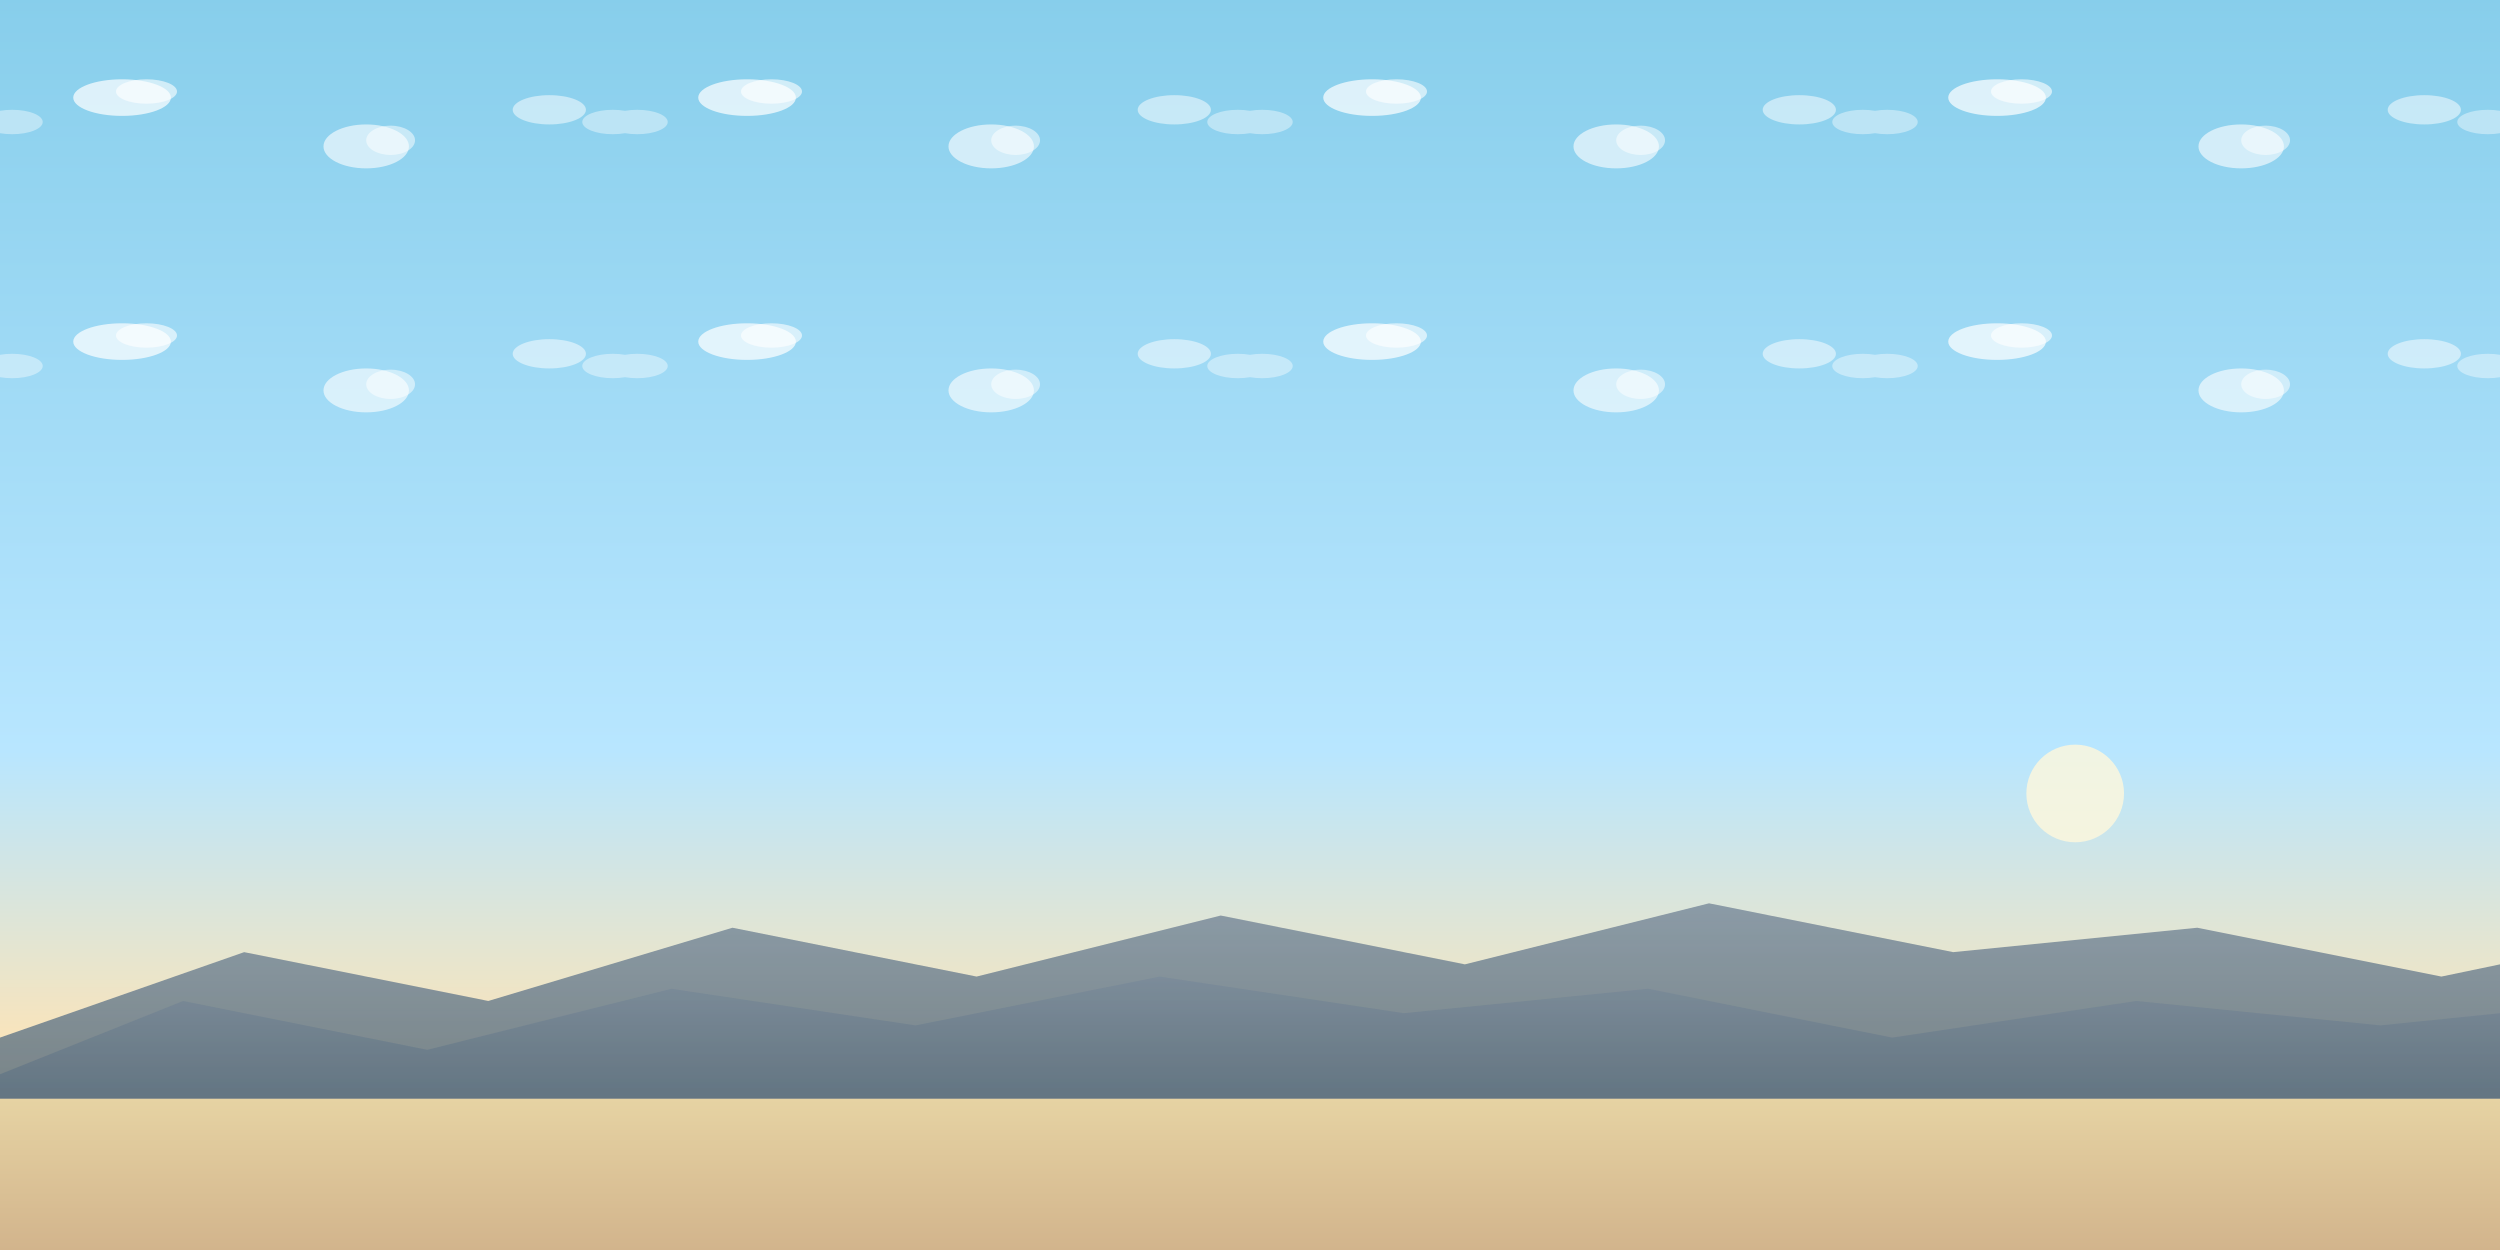
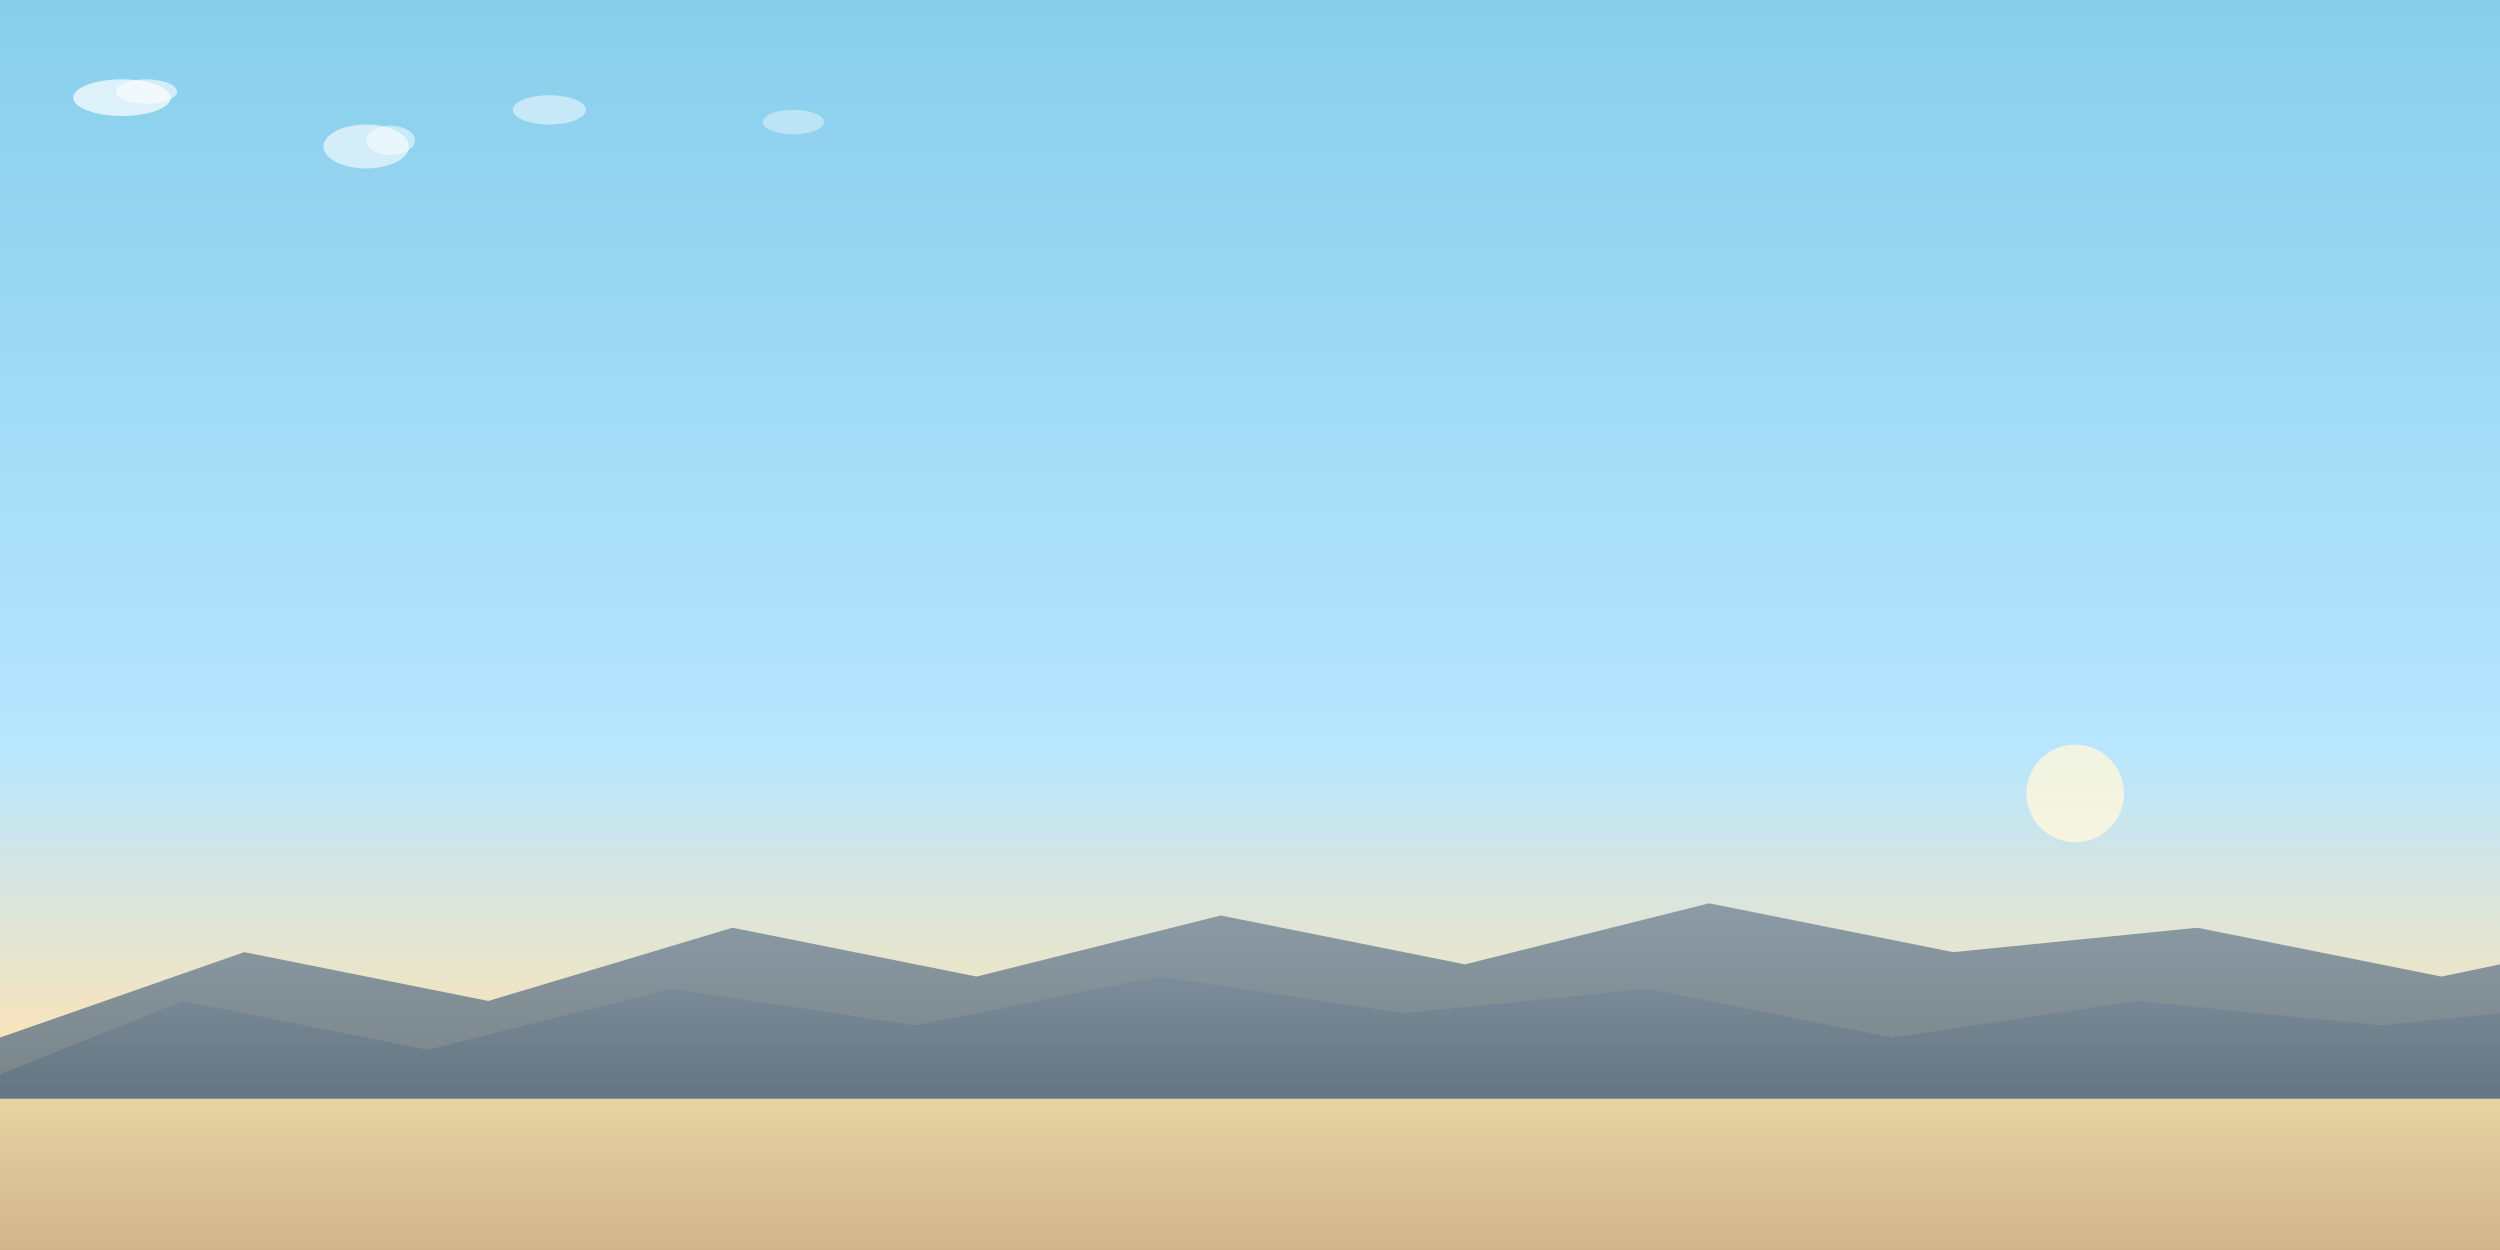
<svg xmlns="http://www.w3.org/2000/svg" width="2048" height="1024" viewBox="0 0 2048 1024">
  <defs>
-     <linearGradient id="skyGradient" x1="0%" y1="0%" x2="0%" y2="100%">
-       <stop offset="0%" style="stop-color:#87CEEB;stop-opacity:1" />
-       <stop offset="60%" style="stop-color:#B8E6FF;stop-opacity:1" />
-       <stop offset="85%" style="stop-color:#FFE4B5;stop-opacity:1" />
-       <stop offset="100%" style="stop-color:#FFF8DC;stop-opacity:1" />
+     <linearGradient id="sky" x1="0%" y1="0%" x2="0%" y2="100%">
+       <stop offset="0%" stop-color="#87CEEB" />
+       <stop offset="60%" stop-color="#B8E6FF" />
+       <stop offset="85%" stop-color="#FFE4B5" />
+       <stop offset="100%" stop-color="#FFF8DC" />
    </linearGradient>
-     <linearGradient id="groundGradient" x1="0%" y1="0%" x2="0%" y2="100%">
-       <stop offset="0%" style="stop-color:#E6D3A3;stop-opacity:1" />
-       <stop offset="100%" style="stop-color:#D2B48C;stop-opacity:1" />
+     <linearGradient id="ground" x1="0%" y1="0%" x2="0%" y2="100%">
+       <stop offset="0%" stop-color="#E6D3A3" />
+       <stop offset="100%" stop-color="#D2B48C" />
    </linearGradient>
-     <linearGradient id="mountainGradient" x1="0%" y1="0%" x2="0%" y2="100%">
-       <stop offset="0%" style="stop-color:#778899;stop-opacity:1" />
-       <stop offset="100%" style="stop-color:#556B7D;stop-opacity:1" />
+     <linearGradient id="mountain" x1="0%" y1="0%" x2="0%" y2="100%">
+       <stop offset="0%" stop-color="#778899" />
+       <stop offset="100%" stop-color="#556B7D" />
    </linearGradient>
-     <pattern id="cloudPattern" x="0" y="0" width="512" height="200" patternUnits="userSpaceOnUse">
-       <ellipse cx="100" cy="80" rx="40" ry="15" fill="white" opacity="0.7" />
-       <ellipse cx="120" cy="75" rx="25" ry="10" fill="white" opacity="0.6" />
-       <ellipse cx="300" cy="120" rx="35" ry="18" fill="white" opacity="0.6" />
-       <ellipse cx="320" cy="115" rx="20" ry="12" fill="white" opacity="0.5" />
-       <ellipse cx="450" cy="90" rx="30" ry="12" fill="white" opacity="0.5" />
-       <ellipse cx="10" cy="100" rx="25" ry="10" fill="white" opacity="0.4" />
-       <ellipse cx="502" cy="100" rx="25" ry="10" fill="white" opacity="0.4" />
-     </pattern>
  </defs>
-   <rect width="2048" height="1024" fill="url(#skyGradient)" />
-   <rect x="0" y="900" width="2048" height="124" fill="url(#groundGradient)" />
-   <polygon points="0,850 200,780 400,820 600,760 800,800 1000,750 1200,790 1400,740 1600,780 1800,760 2000,800 2048,790 2048,900 0,900" fill="url(#mountainGradient)" opacity="0.8" />
-   <polygon points="0,880 150,820 350,860 550,810 750,840 950,800 1150,830 1350,810 1550,850 1750,820 1950,840 2048,830 2048,900 0,900" fill="url(#mountainGradient)" opacity="0.6" />
-   <rect width="2048" height="400" fill="url(#cloudPattern)" />
+   <rect width="2048" height="1024" fill="url(#sky)" />
+   <rect y="900" width="2048" height="124" fill="url(#ground)" />
+   <polygon points="0,850 200,780 400,820 600,760 800,800 1000,750 1200,790 1400,740 1600,780 1800,760 2000,800 2048,790 2048,900 0,900" fill="url(#mountain)" opacity="0.8" />
+   <polygon points="0,880 150,820 350,860 550,810 750,840 950,800 1150,830 1350,810 1550,850 1750,820 1950,840 2048,830 2048,900 0,900" fill="url(#mountain)" opacity="0.6" />
+   <ellipse cx="100" cy="80" rx="40" ry="15" fill="white" opacity="0.7" />
+   <ellipse cx="120" cy="75" rx="25" ry="10" fill="white" opacity="0.6" />
+   <ellipse cx="300" cy="120" rx="35" ry="18" fill="white" opacity="0.6" />
+   <ellipse cx="320" cy="115" rx="20" ry="12" fill="white" opacity="0.5" />
+   <ellipse cx="450" cy="90" rx="30" ry="12" fill="white" opacity="0.5" />
+   <ellipse cx="650" cy="100" rx="25" ry="10" fill="white" opacity="0.4" />
  <circle cx="1700" cy="650" r="40" fill="#FFF8DC" opacity="0.8" />
</svg>
